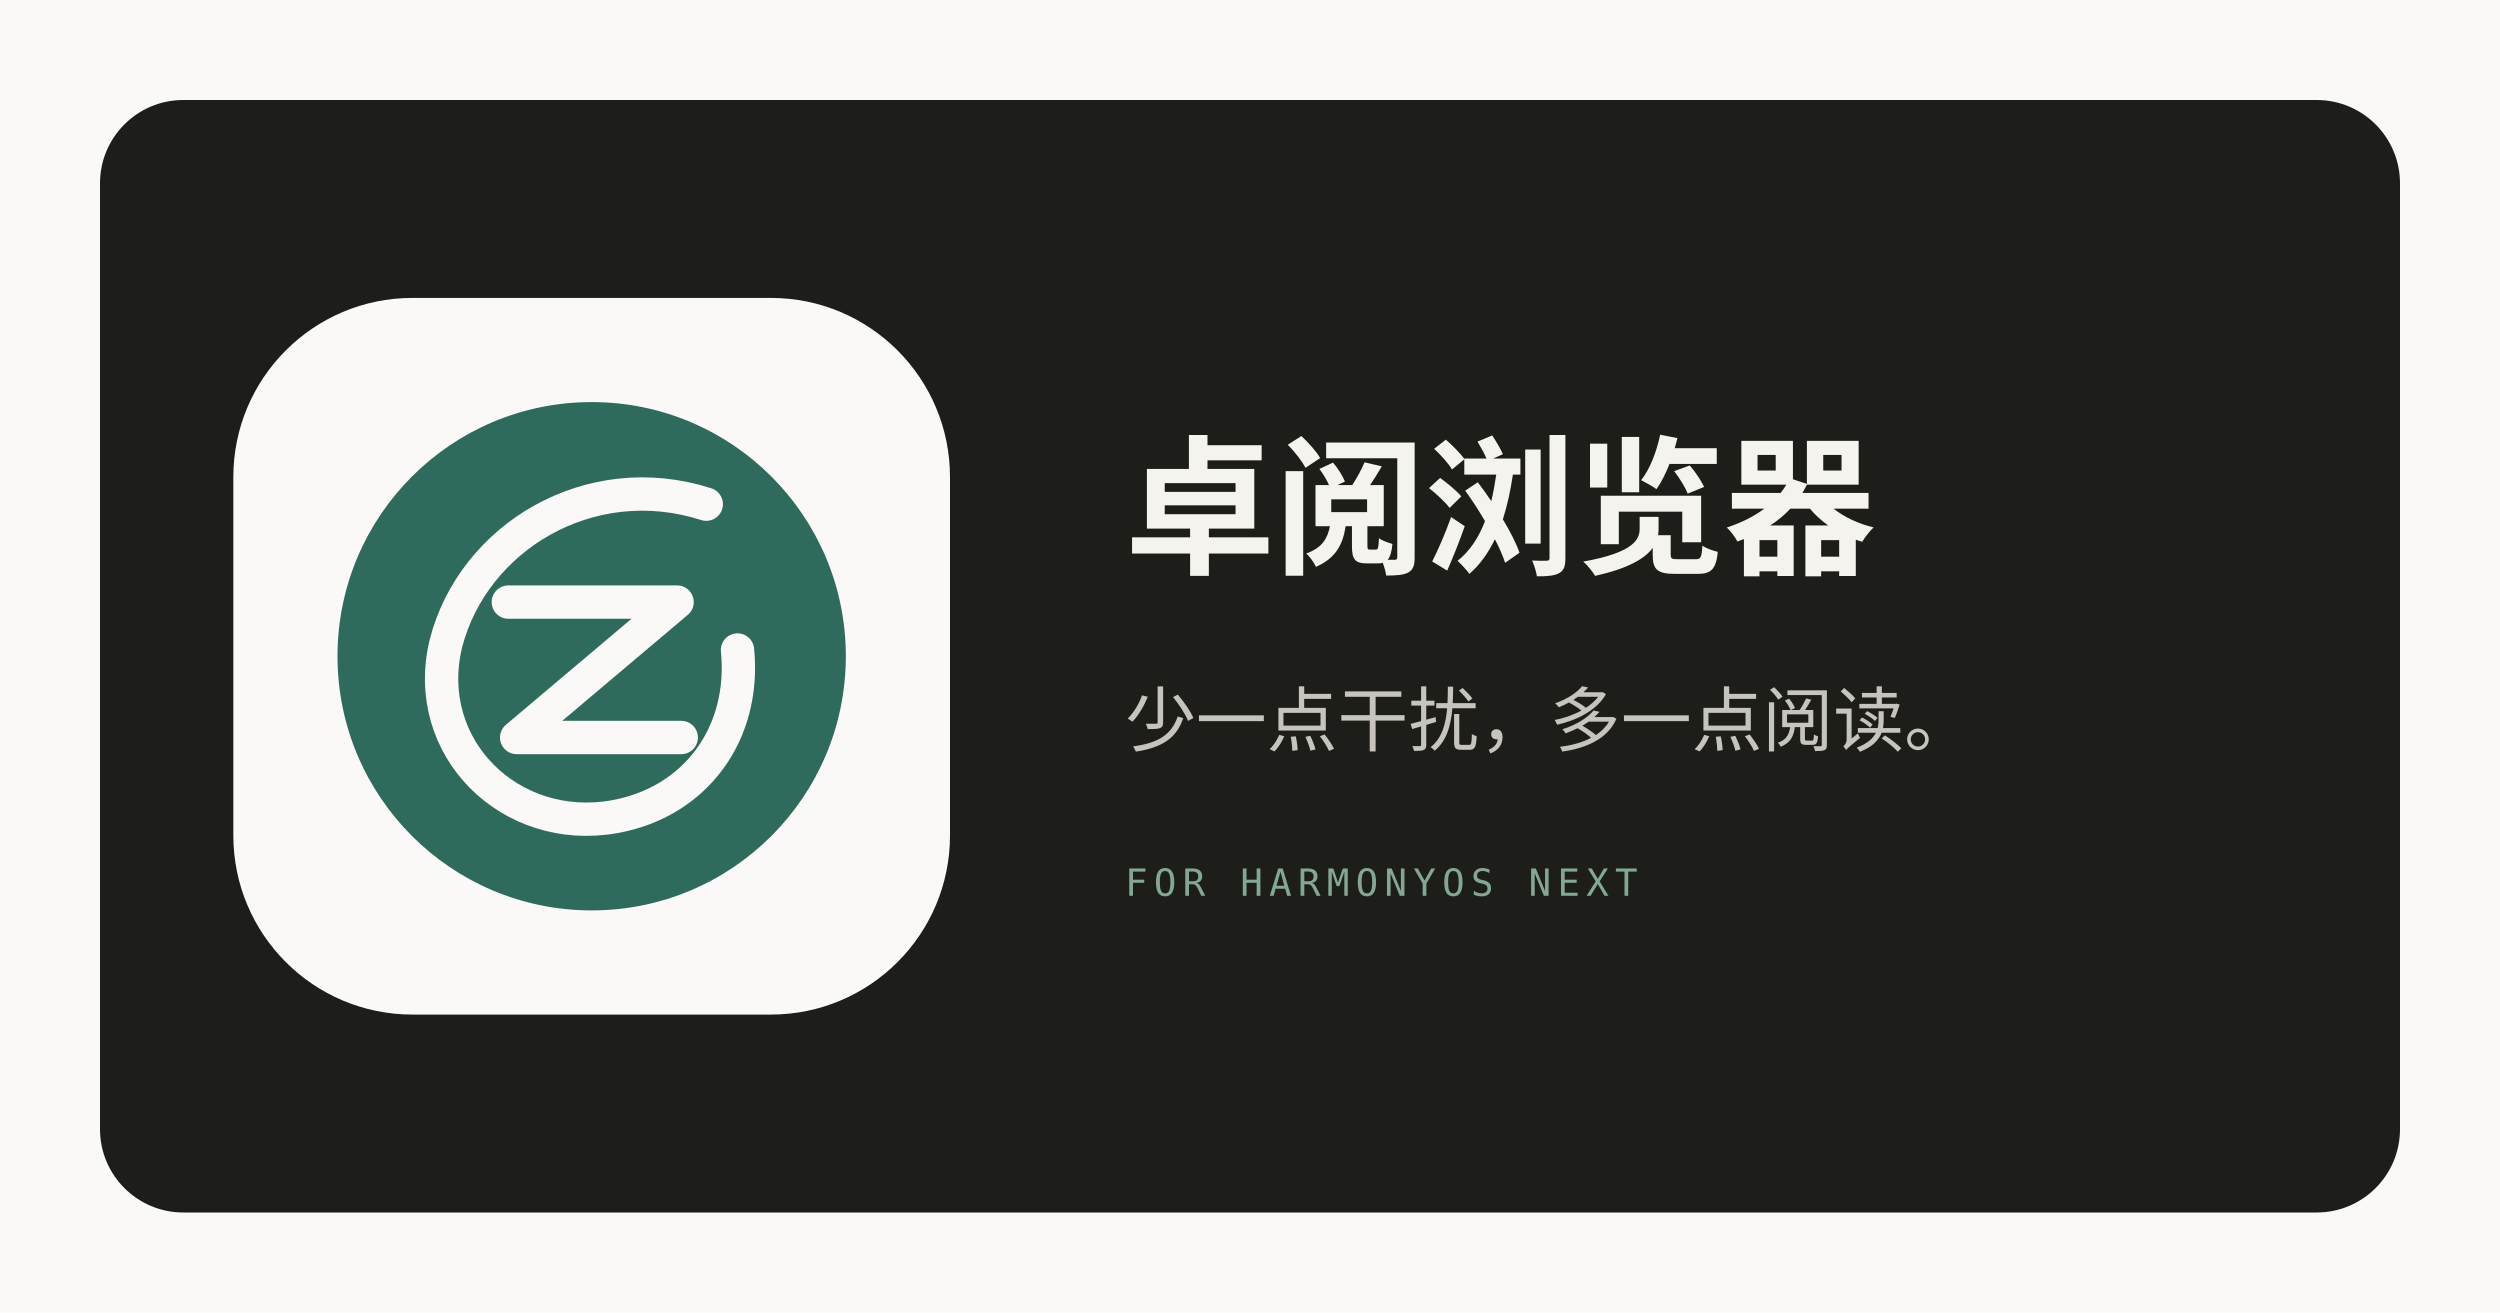
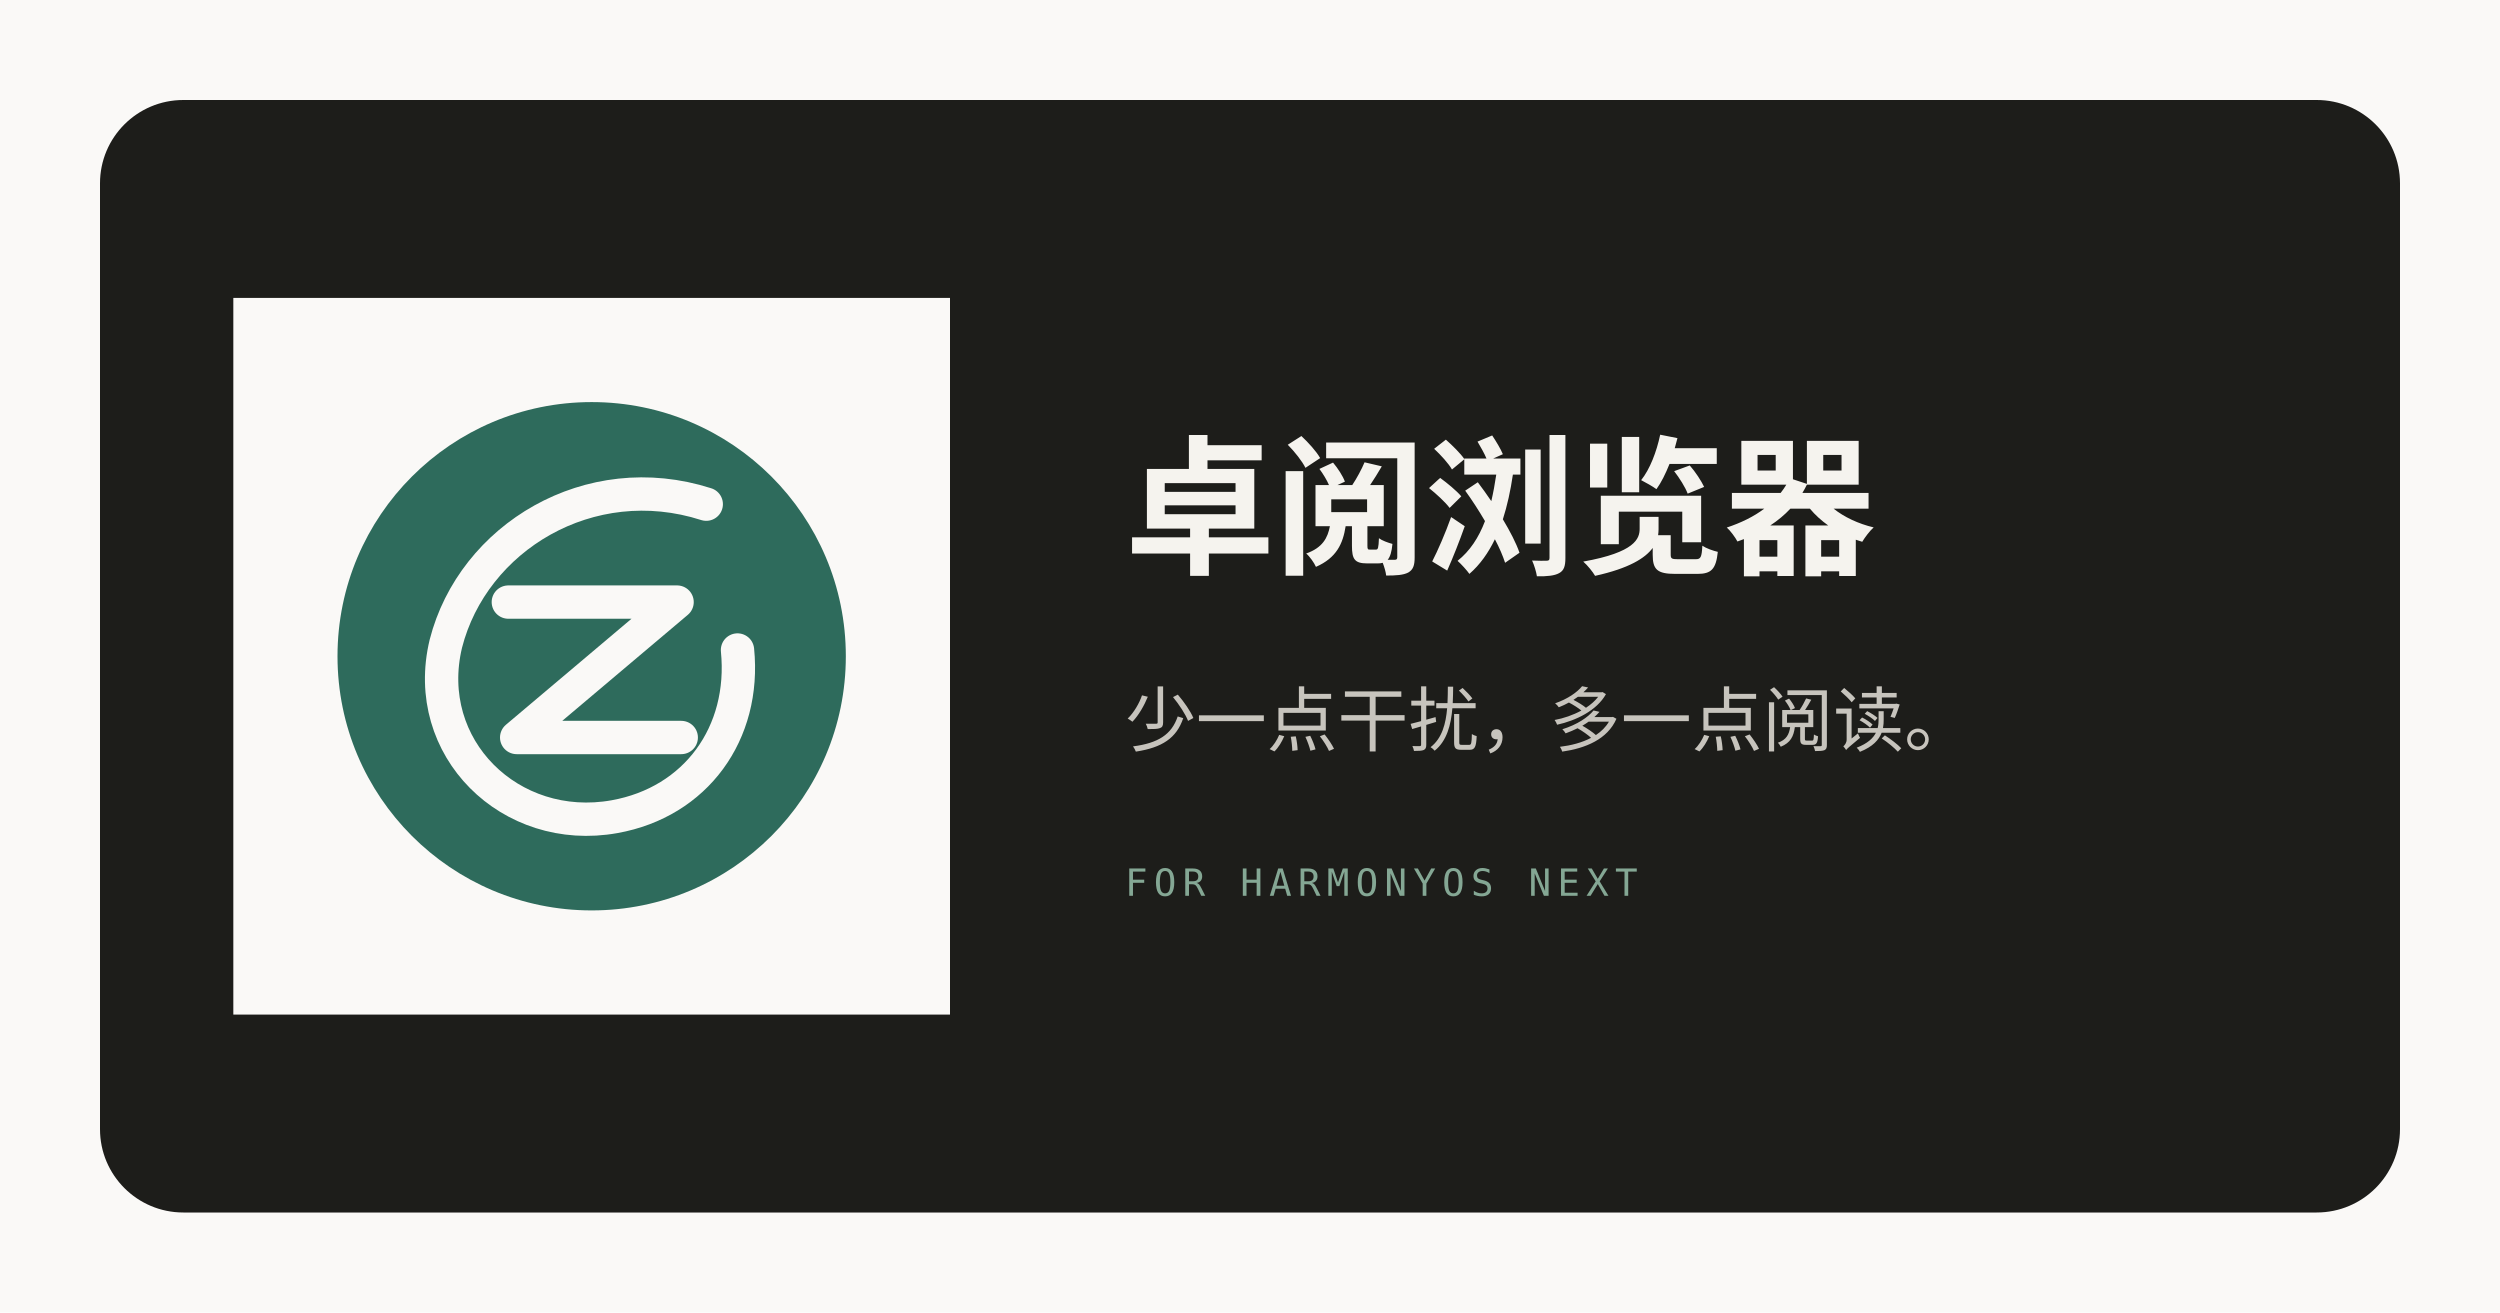
<svg xmlns="http://www.w3.org/2000/svg" width="1200" height="630" viewBox="0 0 1200 630" role="img" aria-labelledby="title desc">
  <rect width="1200" height="630" fill="#FAF9F7" />
  <rect x="48" y="48" width="1104" height="534" rx="40" fill="#1D1D1A" />
-   <rect x="112" y="143" width="344" height="344" rx="86" fill="#FAF9F7" />
+   <rect x="112" y="143" width="344" height="344" fill="#FAF9F7" />
  <circle cx="284" cy="315" r="122" fill="#2E6B5C" />
  <path d="M339 242C283 224 227 258 214 309C202 359 245 401 295 392C334 385 358 352 354 312" fill="none" stroke="#FAF9F7" stroke-width="16" stroke-linecap="round" />
  <path d="M244 289H325L248 354H327" fill="none" stroke="#FAF9F7" stroke-width="16" stroke-linecap="round" stroke-linejoin="round" />
  <text x="540" y="270" fill="#F5F3EE" font-family="HarmonyOS Sans SC, PingFang SC, sans-serif" font-size="72" font-weight="600">卓阅浏览器</text>
  <text x="540" y="358" fill="#C7C4BD" font-family="HarmonyOS Sans SC, PingFang SC, sans-serif" font-size="34">少一点干扰，多一点阅读。</text>
  <text x="540" y="430" fill="#84A794" font-family="ui-monospace, monospace" font-size="18" letter-spacing="3">FOR HARMONYOS NEXT</text>
</svg>
